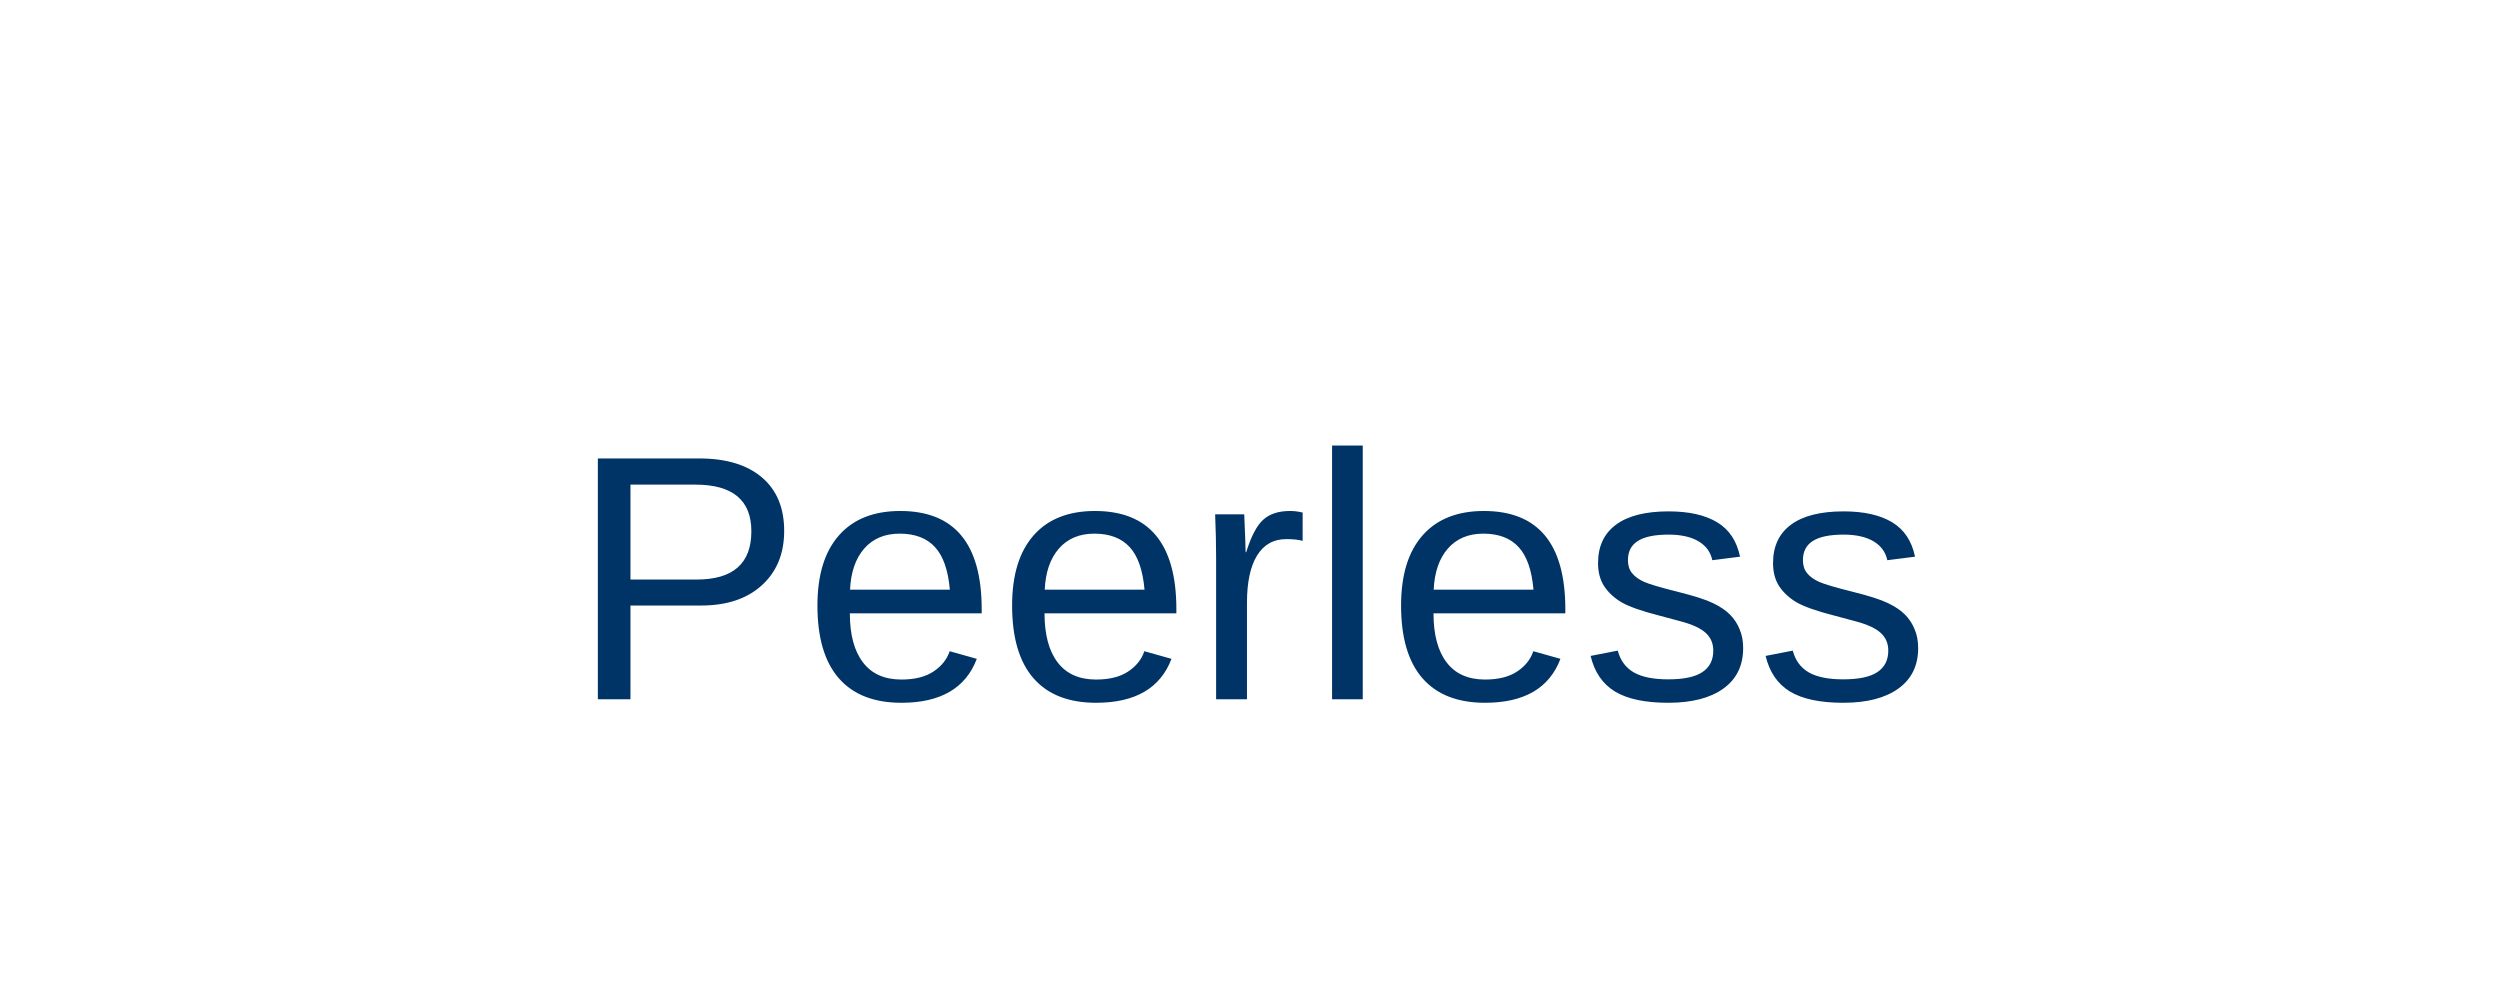
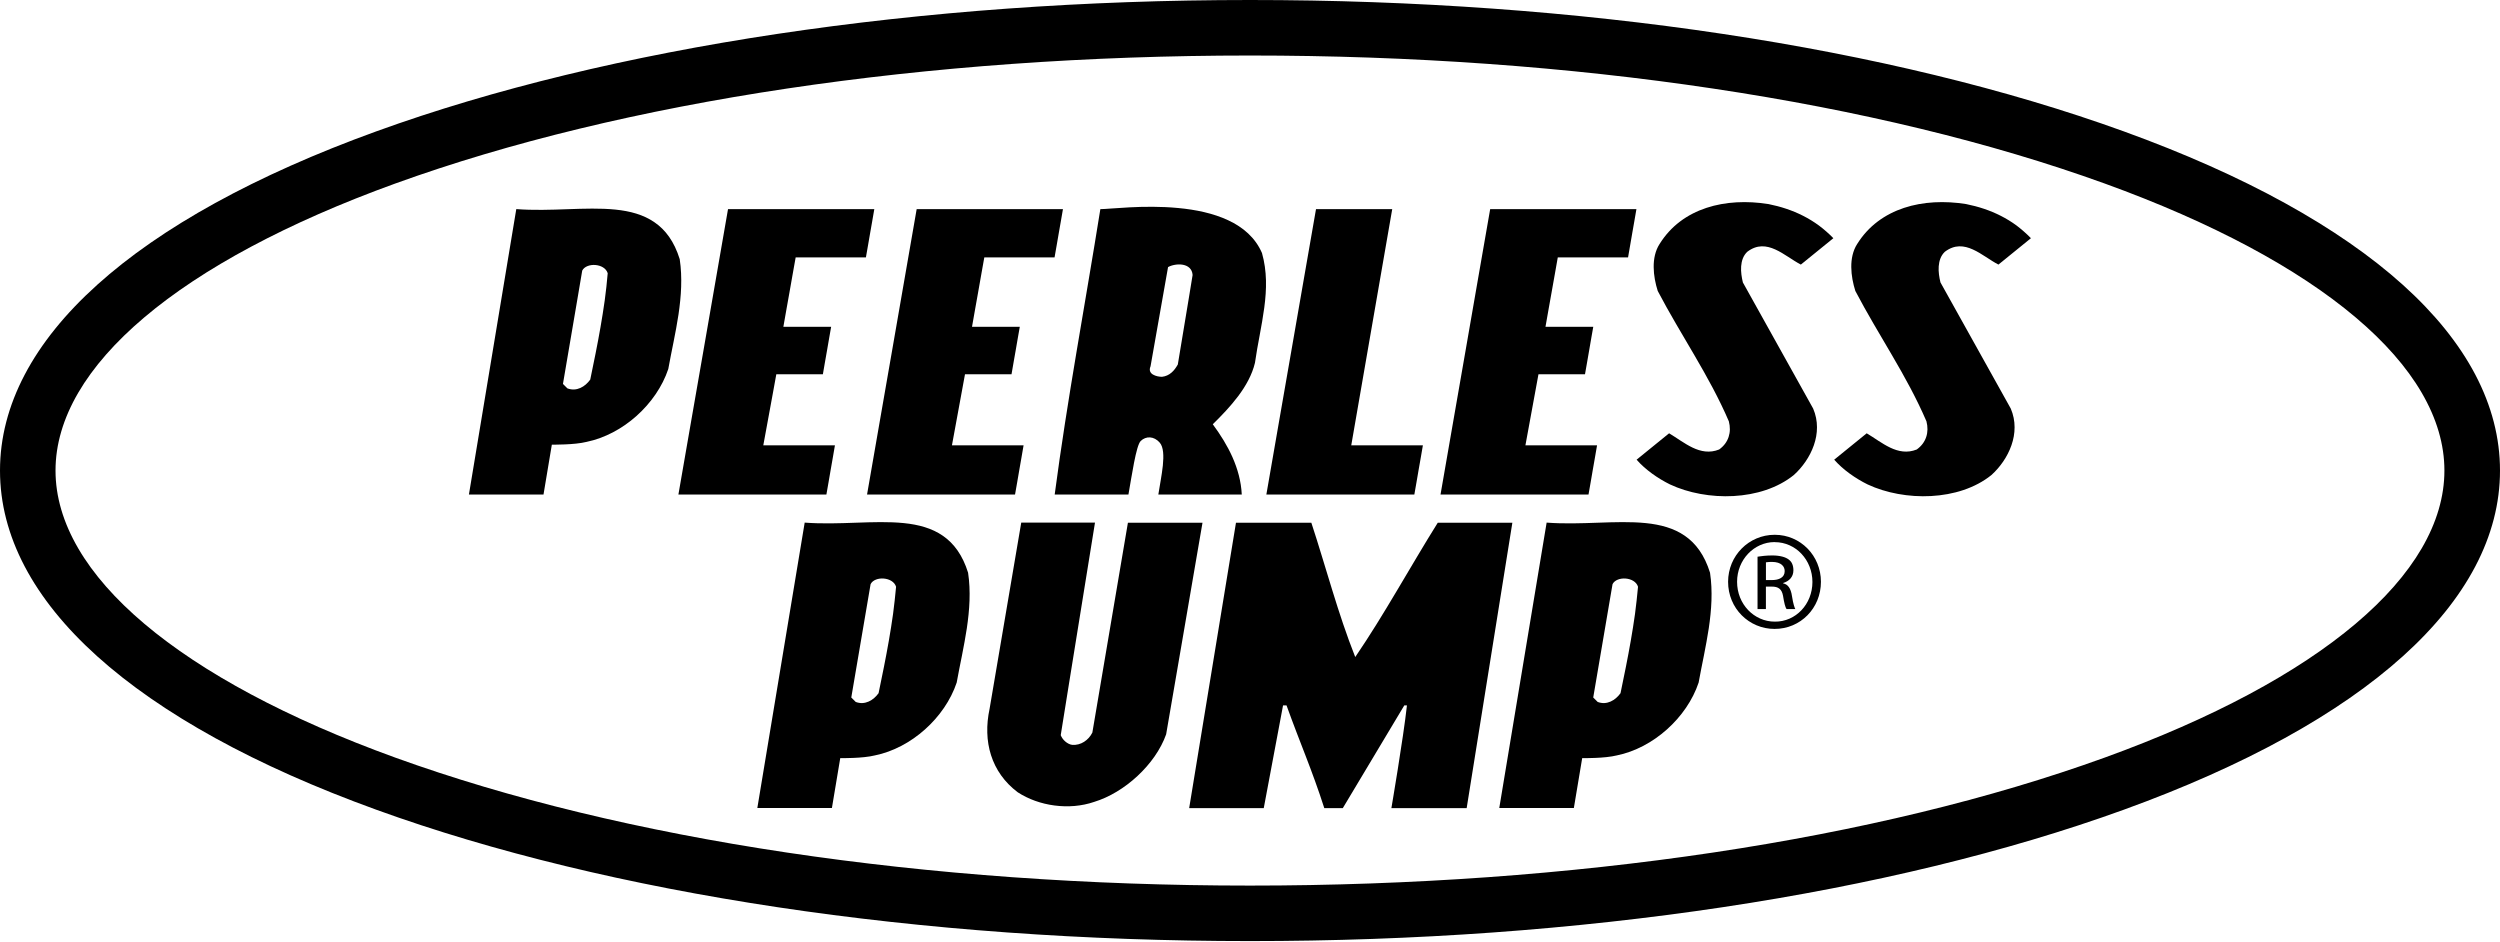
- <svg xmlns="http://www.w3.org/2000/svg" viewBox="0 0 200 80" width="200" height="80">
-   <text x="100" y="48" font-family="Arial, Helvetica, sans-serif" font-size="28" font-weight="400" fill="#003366" text-anchor="middle" dominant-baseline="middle">Peerless</text>
+ <svg xmlns="http://www.w3.org/2000/svg" version="1.1" id="Logo" x="0px" y="0px" viewBox="0 0 72 27.103" width="72" height="27.103" style="enable-background:new 0 0 72 27.103;" xml:space="preserve">
+   <g>
+     <path d="M36,27.103c-2.373,0-4.712-0.084-6.99-0.248s-4.495-0.408-6.627-0.729s-4.176-0.717-6.109-1.186   c-1.933-0.469-3.754-1.01-5.437-1.62c-1.747-0.633-3.298-1.324-4.642-2.065s-2.48-1.529-3.398-2.356   c-0.918-0.827-1.617-1.693-2.087-2.588S0,14.494,0,13.552c0-0.942,0.241-1.865,0.711-2.76c0.47-0.895,1.169-1.761,2.087-2.588   c0.918-0.827,2.054-1.616,3.398-2.356s2.894-1.432,4.642-2.065c1.683-0.61,3.504-1.151,5.437-1.62s3.978-0.866,6.109-1.186   s4.349-0.565,6.627-0.729S33.627,0,36,0s4.712,0.084,6.99,0.248s4.495,0.408,6.627,0.729c2.131,0.32,4.176,0.717,6.109,1.186   c1.933,0.469,3.754,1.01,5.438,1.62c1.747,0.633,3.298,1.324,4.641,2.065s2.48,1.529,3.398,2.356   c0.918,0.827,1.617,1.693,2.087,2.588C71.759,11.686,72,12.61,72,13.552c0,0.942-0.241,1.865-0.711,2.76s-1.169,1.761-2.087,2.588   c-0.918,0.827-2.054,1.616-3.398,2.356s-2.894,1.432-4.642,2.065c-1.683,0.61-3.504,1.151-5.437,1.62   c-1.933,0.469-3.978,0.866-6.109,1.186s-4.349,0.565-6.627,0.729S38.373,27.103,36,27.103z M36,1.599   c-2.328,0-4.62,0.082-6.852,0.242s-4.403,0.398-6.488,0.71s-4.084,0.699-5.972,1.156s-3.665,0.985-5.306,1.579   C9.827,5.849,8.439,6.46,7.23,7.106S4.993,8.433,4.159,9.138c-0.834,0.705-1.474,1.433-1.906,2.173   c-0.431,0.74-0.654,1.491-0.654,2.241c0,0.75,0.223,1.501,0.654,2.241c0.431,0.74,1.071,1.468,1.906,2.173s1.863,1.386,3.071,2.032   s2.597,1.257,4.151,1.82c1.641,0.594,3.418,1.122,5.306,1.579c1.888,0.457,3.887,0.844,5.972,1.156s4.256,0.55,6.488,0.71   s4.524,0.242,6.852,0.242c2.328,0,4.62-0.082,6.852-0.242c2.232-0.16,4.403-0.398,6.488-0.71s4.084-0.699,5.972-1.156   c1.888-0.457,3.665-0.985,5.306-1.579c1.554-0.563,2.943-1.174,4.151-1.82c1.209-0.646,2.237-1.328,3.071-2.032   s1.474-1.433,1.906-2.173c0.431-0.74,0.654-1.491,0.654-2.241c0-0.75-0.223-1.501-0.654-2.241c-0.431-0.74-1.071-1.468-1.906-2.173   c-0.834-0.705-1.863-1.386-3.071-2.032c-1.209-0.646-2.597-1.257-4.151-1.82c-1.641-0.594-3.418-1.122-5.306-1.579   s-3.887-0.844-5.972-1.156C47.255,2.238,45.084,2,42.852,1.84S38.328,1.599,36,1.599z" />
+     <g>
+       <polygon points="47.129,6.023 47.069,6.37 47.008,6.718 46.948,7.066 46.888,7.414 46.382,7.414 45.876,7.414    45.37,7.414 44.864,7.414 44.776,7.913 44.687,8.413 44.598,8.912 44.51,9.412 44.854,9.412 45.198,9.412 45.542,9.412    45.886,9.412 45.826,9.753 45.767,10.095 45.708,10.436 45.648,10.778 45.313,10.778 44.978,10.778 44.643,10.778 44.308,10.778    44.214,11.29 44.12,11.802 44.026,12.314 43.932,12.826 44.448,12.826 44.964,12.826 45.48,12.826 45.995,12.826 45.934,13.18    45.872,13.534 45.811,13.889 45.749,14.243 44.684,14.243 43.618,14.243 42.552,14.243 41.487,14.243 41.844,12.188    42.202,10.133 42.559,8.078 42.917,6.023 43.97,6.023 45.023,6.023 46.076,6.023 47.129,6.023 47.129,6.023 47.129,6.023    47.129,6.023    " />
+       <path d="M52.801,6.86l-0.234,0.19l-0.234,0.19l-0.234,0.19l-0.234,0.19c-0.117-0.06-0.237-0.14-0.359-0.219    c-0.123-0.079-0.248-0.158-0.377-0.216c-0.128-0.058-0.26-0.095-0.394-0.091c-0.134,0.004-0.272,0.05-0.413,0.157    c-0.058,0.055-0.1,0.12-0.128,0.192c-0.028,0.071-0.043,0.148-0.049,0.227c-0.006,0.079-0.002,0.16,0.008,0.239    c0.01,0.079,0.025,0.155,0.042,0.226l0.506,0.908l0.506,0.908l0.506,0.908l0.506,0.908c0.076,0.178,0.11,0.359,0.11,0.536    c0.001,0.178-0.032,0.353-0.09,0.52c-0.058,0.167-0.14,0.325-0.239,0.47s-0.214,0.276-0.338,0.388    c-0.234,0.189-0.507,0.331-0.803,0.431c-0.295,0.1-0.612,0.156-0.933,0.174c-0.321,0.018-0.646-0.004-0.957-0.061    c-0.311-0.057-0.608-0.149-0.874-0.274c-0.087-0.043-0.175-0.091-0.261-0.143c-0.087-0.052-0.172-0.109-0.255-0.169    c-0.083-0.06-0.162-0.124-0.237-0.191c-0.075-0.067-0.145-0.137-0.208-0.209l0.234-0.19l0.234-0.19l0.234-0.19l0.234-0.19    c0.109,0.064,0.219,0.14,0.332,0.213s0.228,0.144,0.346,0.2s0.241,0.097,0.368,0.11c0.127,0.013,0.258-0.001,0.396-0.057    c0.068-0.049,0.125-0.105,0.17-0.165s0.079-0.126,0.102-0.196s0.035-0.142,0.036-0.218c0.001-0.075-0.009-0.153-0.029-0.231    c-0.139-0.325-0.296-0.644-0.462-0.959c-0.167-0.315-0.344-0.626-0.524-0.935c-0.18-0.309-0.364-0.618-0.543-0.927    c-0.179-0.309-0.355-0.62-0.519-0.934c-0.033-0.104-0.062-0.217-0.083-0.333s-0.033-0.235-0.034-0.354    c-0.001-0.118,0.01-0.236,0.037-0.348c0.027-0.112,0.069-0.219,0.131-0.315c0.163-0.262,0.363-0.478,0.591-0.65    s0.484-0.302,0.759-0.393s0.567-0.143,0.868-0.16c0.301-0.017,0.61,0.001,0.919,0.05c0.175,0.035,0.347,0.08,0.514,0.136    c0.167,0.056,0.329,0.123,0.486,0.203c0.157,0.08,0.308,0.172,0.454,0.279C52.529,6.603,52.668,6.724,52.801,6.86L52.801,6.86z" />
+       <polygon points="40.096,6.023 39.801,7.723 39.506,9.424 39.211,11.125 38.916,12.826 39.432,12.826 39.948,12.826    40.464,12.826 40.979,12.826 40.918,13.18 40.856,13.534 40.795,13.889 40.733,14.243 39.668,14.243 38.602,14.243    37.536,14.243 36.471,14.243 36.828,12.188 37.186,10.133 37.543,8.078 37.901,6.023 38.449,6.023 38.998,6.023 39.547,6.023    40.096,6.023    " />
+       <path d="M58.491,6.86l-0.234,0.19l-0.234,0.19l-0.234,0.19l-0.234,0.19c-0.117-0.06-0.237-0.14-0.359-0.219    c-0.123-0.079-0.248-0.158-0.377-0.216c-0.128-0.058-0.26-0.095-0.394-0.091c-0.134,0.004-0.272,0.05-0.413,0.157    c-0.058,0.055-0.1,0.12-0.128,0.192c-0.028,0.071-0.043,0.148-0.049,0.227c-0.006,0.079-0.002,0.16,0.008,0.239    c0.01,0.079,0.025,0.155,0.043,0.226l0.506,0.908l0.506,0.908l0.506,0.908l0.506,0.908c0.076,0.178,0.11,0.359,0.11,0.536    c0.001,0.178-0.032,0.353-0.09,0.52s-0.14,0.325-0.239,0.47s-0.214,0.276-0.338,0.388c-0.234,0.189-0.507,0.331-0.803,0.431    c-0.295,0.1-0.612,0.156-0.933,0.174c-0.321,0.018-0.646-0.004-0.957-0.061c-0.311-0.057-0.608-0.149-0.874-0.274    c-0.087-0.043-0.175-0.091-0.261-0.143c-0.087-0.052-0.172-0.109-0.255-0.169c-0.083-0.06-0.162-0.124-0.237-0.191    s-0.145-0.137-0.208-0.209l0.234-0.19l0.234-0.19l0.234-0.19l0.234-0.19c0.109,0.064,0.219,0.14,0.332,0.213    s0.228,0.144,0.346,0.2s0.241,0.097,0.368,0.11c0.127,0.013,0.258-0.001,0.396-0.057c0.068-0.049,0.125-0.105,0.17-0.165    c0.045-0.061,0.079-0.126,0.102-0.196c0.023-0.069,0.035-0.142,0.036-0.218c0.001-0.075-0.009-0.153-0.029-0.231    c-0.139-0.325-0.296-0.644-0.462-0.959s-0.344-0.626-0.524-0.935c-0.18-0.309-0.364-0.618-0.543-0.927    c-0.179-0.309-0.355-0.62-0.519-0.934c-0.033-0.104-0.062-0.217-0.083-0.333s-0.033-0.235-0.034-0.354    c-0.001-0.118,0.01-0.236,0.037-0.348c0.027-0.112,0.069-0.219,0.131-0.315c0.163-0.262,0.363-0.478,0.592-0.65    s0.484-0.302,0.759-0.393s0.567-0.143,0.868-0.16c0.301-0.017,0.61,0.001,0.919,0.05c0.175,0.035,0.347,0.08,0.514,0.136    c0.167,0.056,0.329,0.123,0.486,0.203c0.157,0.08,0.308,0.172,0.454,0.279C58.218,6.603,58.358,6.724,58.491,6.86L58.491,6.86z" />
+       <path d="M36.345,7.287c0.074,0.261,0.108,0.523,0.115,0.785c0.007,0.262-0.014,0.526-0.049,0.789    s-0.083,0.528-0.132,0.793c-0.049,0.265-0.099,0.529-0.136,0.795c-0.041,0.172-0.107,0.339-0.19,0.499    c-0.083,0.16-0.183,0.314-0.294,0.462c-0.111,0.148-0.232,0.289-0.356,0.424s-0.251,0.263-0.375,0.385    c0.109,0.147,0.213,0.3,0.309,0.458s0.183,0.321,0.258,0.49c0.075,0.169,0.137,0.343,0.183,0.522    c0.046,0.179,0.076,0.364,0.085,0.554h-0.601h-0.601h-0.601H33.36c0.019-0.123,0.044-0.262,0.068-0.406    c0.024-0.143,0.048-0.291,0.062-0.431c0.014-0.14,0.019-0.272,0.007-0.386c-0.012-0.113-0.041-0.207-0.095-0.27    c-0.042-0.049-0.088-0.086-0.136-0.111c-0.048-0.025-0.097-0.039-0.146-0.042c-0.049-0.003-0.097,0.004-0.142,0.022    c-0.045,0.017-0.088,0.044-0.125,0.081c-0.034,0.033-0.067,0.112-0.099,0.222c-0.032,0.109-0.063,0.249-0.093,0.4    c-0.03,0.152-0.059,0.316-0.086,0.475c-0.027,0.159-0.053,0.314-0.076,0.446h-0.531h-0.531h-0.531h-0.531    c0.09-0.683,0.19-1.367,0.296-2.053c0.106-0.685,0.218-1.371,0.333-2.057c0.115-0.686,0.232-1.372,0.347-2.057    c0.116-0.685,0.23-1.37,0.339-2.053c0.136,0,0.446-0.032,0.848-0.052c0.402-0.02,0.895-0.028,1.395,0.02    c0.5,0.047,1.007,0.15,1.437,0.352C35.801,6.544,36.153,6.844,36.345,7.287L36.345,7.287z M34.347,7.92    c-0.006-0.09-0.04-0.157-0.09-0.205c-0.05-0.048-0.117-0.076-0.19-0.09c-0.073-0.013-0.152-0.012-0.227,0.001    c-0.075,0.012-0.145,0.036-0.2,0.066l-0.126,0.714l-0.126,0.714l-0.126,0.714l-0.126,0.714c-0.025,0.059-0.027,0.107-0.013,0.146    c0.014,0.039,0.044,0.07,0.082,0.093c0.038,0.023,0.084,0.039,0.13,0.05c0.046,0.01,0.092,0.015,0.13,0.015    c0.054-0.006,0.103-0.02,0.148-0.04c0.045-0.02,0.086-0.046,0.123-0.078c0.037-0.031,0.071-0.067,0.101-0.107    s0.058-0.083,0.084-0.129l0.107-0.645l0.107-0.645l0.107-0.645L34.347,7.92L34.347,7.92z" />
+       <path d="M19.576,7.464c0.04,0.267,0.05,0.534,0.041,0.801c-0.009,0.266-0.038,0.532-0.077,0.797    c-0.04,0.264-0.09,0.527-0.142,0.788c-0.052,0.261-0.105,0.52-0.151,0.776c-0.085,0.255-0.21,0.5-0.365,0.727    c-0.155,0.228-0.341,0.438-0.548,0.624c-0.207,0.185-0.437,0.346-0.68,0.473c-0.243,0.127-0.499,0.222-0.76,0.276    c-0.086,0.022-0.192,0.038-0.302,0.05c-0.11,0.012-0.224,0.019-0.328,0.023s-0.196,0.006-0.263,0.007s-0.108,0-0.108,0    l-0.06,0.359l-0.06,0.359l-0.06,0.359l-0.06,0.359h-0.537h-0.537h-0.537h-0.537l0.341-2.055l0.341-2.055l0.341-2.055l0.341-2.055    c0.492,0.038,0.992,0.02,1.476,0.003c0.484-0.017,0.951-0.032,1.377,0.011s0.809,0.146,1.126,0.365    C19.168,6.62,19.418,6.955,19.576,7.464L19.576,7.464z M17.502,7.869c-0.022-0.073-0.072-0.129-0.135-0.168    c-0.064-0.04-0.141-0.062-0.22-0.069c-0.079-0.006-0.158,0.004-0.226,0.031c-0.067,0.027-0.123,0.07-0.153,0.13L16.63,8.609    l-0.139,0.816l-0.139,0.816l-0.139,0.816l0.032,0.032l0.032,0.032l0.032,0.032l0.032,0.032c0.066,0.025,0.132,0.035,0.194,0.032    s0.123-0.019,0.18-0.044s0.109-0.06,0.157-0.101s0.09-0.089,0.127-0.139c0.052-0.251,0.104-0.503,0.154-0.755    c0.05-0.252,0.098-0.505,0.142-0.759c0.044-0.254,0.085-0.51,0.121-0.767S17.479,8.131,17.502,7.869L17.502,7.869z" />
+       <polygon points="25.18,6.023 25.12,6.37 25.059,6.718 24.999,7.066 24.938,7.414 24.433,7.414 23.927,7.414    23.421,7.414 22.915,7.414 22.826,7.913 22.738,8.413 22.649,8.912 22.561,9.412 22.905,9.412 23.249,9.412 23.593,9.412    23.937,9.412 23.877,9.753 23.818,10.095 23.758,10.436 23.699,10.778 23.364,10.778 23.029,10.778 22.694,10.778 22.358,10.778    22.265,11.29 22.171,11.802 22.077,12.314 21.983,12.826 22.499,12.826 23.015,12.826 23.53,12.826 24.046,12.826 23.985,13.18    23.923,13.534 23.862,13.889 23.8,14.243 22.735,14.243 21.669,14.243 20.603,14.243 19.538,14.243 19.895,12.188 20.253,10.133    20.61,8.078 20.967,6.023 22.021,6.023 23.074,6.023 24.127,6.023 25.18,6.023    " />
+       <polygon points="30.613,6.023 30.553,6.37 30.492,6.718 30.432,7.066 30.371,7.414 29.865,7.414 29.36,7.414    28.854,7.414 28.348,7.414 28.259,7.913 28.171,8.413 28.082,8.912 27.994,9.412 28.338,9.412 28.682,9.412 29.026,9.412    29.37,9.412 29.31,9.753 29.251,10.095 29.191,10.436 29.132,10.778 28.797,10.778 28.462,10.778 28.127,10.778 27.792,10.778    27.698,11.29 27.604,11.802 27.51,12.314 27.416,12.826 27.932,12.826 28.447,12.826 28.963,12.826 29.479,12.826 29.418,13.18    29.356,13.534 29.295,13.889 29.233,14.243 28.168,14.243 27.102,14.243 26.036,14.243 24.971,14.243 25.328,12.188    25.686,10.133 26.043,8.078 26.4,6.023 27.454,6.023 28.507,6.023 29.56,6.023 30.613,6.023    " />
+     </g>
+     <g>
+       <path d="M37.766,15.053c0.106,0.322,0.207,0.647,0.306,0.972c0.099,0.325,0.197,0.65,0.298,0.975    c0.1,0.324,0.203,0.648,0.312,0.969c0.109,0.321,0.224,0.639,0.349,0.954c0.212-0.311,0.416-0.629,0.616-0.949    c0.2-0.321,0.395-0.645,0.589-0.971c0.194-0.326,0.387-0.652,0.581-0.978c0.194-0.326,0.39-0.65,0.591-0.971h0.537h0.537h0.537    h0.537l-0.329,2.055l-0.329,2.055l-0.329,2.055l-0.329,2.055h-0.542h-0.542h-0.542h-0.542c0,0,0.021-0.125,0.055-0.327    c0.034-0.202,0.08-0.482,0.129-0.792c0.049-0.31,0.102-0.65,0.149-0.972c0.047-0.323,0.089-0.628,0.115-0.868h-0.019h-0.019    h-0.019h-0.019l-0.443,0.74l-0.443,0.74l-0.443,0.74l-0.443,0.74h-0.133h-0.133h-0.133h-0.133    c-0.09-0.28-0.178-0.536-0.266-0.779c-0.088-0.244-0.175-0.475-0.264-0.706c-0.089-0.231-0.178-0.461-0.271-0.703    c-0.092-0.242-0.188-0.495-0.287-0.772h-0.025h-0.025h-0.025h-0.025l-0.139,0.74l-0.139,0.74l-0.139,0.74l-0.139,0.74h-0.537    h-0.537h-0.537h-0.537l0.337-2.055l0.337-2.055l0.337-2.055l0.337-2.055h0.542h0.542h0.542H37.766L37.766,15.053z" />
+       <path d="M30.549,21.173c0.013,0.033,0.031,0.066,0.053,0.097s0.049,0.06,0.078,0.085    c0.029,0.025,0.061,0.047,0.095,0.064c0.033,0.017,0.068,0.028,0.103,0.033c0.062,0.005,0.122-0.001,0.18-0.016    c0.058-0.015,0.113-0.039,0.163-0.071s0.097-0.071,0.137-0.116c0.04-0.045,0.075-0.096,0.102-0.151l0.256-1.511l0.256-1.511    l0.256-1.511l0.256-1.511h0.537h0.537h0.537h0.537l-0.262,1.524L34.109,18.1l-0.262,1.524l-0.262,1.524    c-0.077,0.218-0.191,0.432-0.332,0.635c-0.141,0.203-0.309,0.394-0.494,0.566s-0.388,0.326-0.599,0.452    c-0.211,0.127-0.43,0.227-0.649,0.294c-0.18,0.062-0.37,0.1-0.563,0.117c-0.193,0.017-0.388,0.011-0.58-0.014    c-0.192-0.025-0.381-0.071-0.559-0.135c-0.178-0.064-0.347-0.147-0.499-0.246c-0.191-0.144-0.35-0.307-0.478-0.487    c-0.128-0.179-0.224-0.374-0.29-0.58c-0.066-0.206-0.102-0.423-0.108-0.647c-0.007-0.224,0.016-0.455,0.066-0.689l0.228-1.341    l0.228-1.341l0.228-1.341l0.228-1.341h0.531h0.531h0.531h0.531l-0.247,1.53l-0.247,1.53l-0.247,1.53L30.549,21.173L30.549,21.173z    " />
+       <path d="M49.249,16.495c0.04,0.267,0.05,0.534,0.041,0.801c-0.009,0.266-0.038,0.532-0.077,0.797    c-0.04,0.264-0.09,0.527-0.141,0.788c-0.052,0.261-0.105,0.52-0.151,0.776c-0.085,0.255-0.21,0.5-0.365,0.727    c-0.155,0.228-0.341,0.438-0.548,0.623c-0.207,0.185-0.437,0.346-0.68,0.473c-0.243,0.127-0.499,0.222-0.76,0.275    c-0.086,0.022-0.192,0.038-0.302,0.05c-0.11,0.012-0.224,0.019-0.328,0.023s-0.196,0.006-0.263,0.007    c-0.067,0.001-0.108,0-0.108,0l-0.06,0.359l-0.06,0.359l-0.06,0.359l-0.06,0.359h-0.537h-0.537h-0.537h-0.537l0.341-2.055    l0.341-2.055l0.341-2.055l0.341-2.055c0.492,0.038,0.992,0.02,1.476,0.003c0.484-0.017,0.951-0.032,1.377,0.011    c0.426,0.043,0.809,0.146,1.126,0.365C48.841,15.65,49.091,15.986,49.249,16.495L49.249,16.495z M47.175,16.899    c-0.022-0.073-0.072-0.129-0.135-0.168c-0.064-0.04-0.141-0.062-0.22-0.069c-0.079-0.006-0.158,0.004-0.226,0.031    c-0.067,0.027-0.123,0.07-0.153,0.131l-0.139,0.816l-0.139,0.816l-0.139,0.816l-0.139,0.816l0.032,0.032l0.032,0.032l0.032,0.032    l0.032,0.032c0.066,0.025,0.132,0.035,0.194,0.032c0.063-0.003,0.123-0.019,0.18-0.044c0.057-0.025,0.109-0.06,0.157-0.101    s0.09-0.089,0.127-0.139c0.052-0.251,0.104-0.503,0.154-0.755s0.098-0.505,0.142-0.759c0.044-0.254,0.085-0.51,0.121-0.767    C47.121,17.421,47.152,17.162,47.175,16.899L47.175,16.899z" />
+       <path d="M27.881,16.495c0.04,0.267,0.05,0.534,0.041,0.801c-0.009,0.266-0.038,0.532-0.077,0.797    c-0.04,0.264-0.09,0.527-0.141,0.788c-0.052,0.261-0.105,0.52-0.151,0.776c-0.085,0.255-0.21,0.5-0.365,0.727    c-0.155,0.228-0.341,0.438-0.548,0.623s-0.437,0.346-0.68,0.473c-0.243,0.127-0.499,0.222-0.76,0.275    c-0.086,0.022-0.192,0.038-0.302,0.05s-0.224,0.019-0.328,0.023s-0.196,0.006-0.263,0.007c-0.067,0.001-0.108,0-0.108,0    l-0.06,0.359l-0.06,0.359l-0.06,0.359l-0.06,0.359h-0.537h-0.537h-0.537h-0.537l0.341-2.055l0.341-2.055l0.341-2.055l0.341-2.055    c0.492,0.038,0.992,0.02,1.476,0.003c0.484-0.017,0.951-0.032,1.377,0.011c0.426,0.043,0.809,0.146,1.126,0.365    S27.723,15.986,27.881,16.495L27.881,16.495z M25.807,16.899c-0.022-0.073-0.072-0.129-0.135-0.168    c-0.064-0.04-0.141-0.062-0.22-0.069c-0.079-0.006-0.158,0.004-0.226,0.031s-0.123,0.07-0.153,0.131l-0.139,0.816l-0.139,0.816    l-0.139,0.816l-0.139,0.816l0.032,0.032l0.032,0.032l0.032,0.032l0.032,0.032c0.066,0.025,0.132,0.035,0.194,0.032    c0.063-0.003,0.123-0.019,0.18-0.044c0.057-0.025,0.109-0.06,0.157-0.101c0.048-0.041,0.09-0.089,0.127-0.139    c0.052-0.251,0.104-0.503,0.154-0.755c0.05-0.252,0.098-0.505,0.142-0.759c0.044-0.254,0.085-0.51,0.121-0.767    C25.753,17.421,25.784,17.162,25.807,16.899L25.807,16.899z" />
+     </g>
+     <path d="M51.115,15.402c0.185,0,0.36,0.038,0.519,0.106s0.302,0.167,0.422,0.289s0.217,0.268,0.283,0.43   c0.067,0.162,0.104,0.34,0.104,0.528c0,0.191-0.037,0.371-0.104,0.534c-0.067,0.163-0.164,0.309-0.284,0.431   c-0.12,0.122-0.264,0.22-0.424,0.288c-0.16,0.068-0.337,0.105-0.523,0.105c-0.185,0-0.361-0.037-0.521-0.105   c-0.16-0.068-0.305-0.166-0.426-0.288c-0.121-0.122-0.22-0.268-0.287-0.431c-0.068-0.163-0.105-0.343-0.105-0.534   c0-0.188,0.038-0.366,0.105-0.528c0.068-0.162,0.166-0.308,0.287-0.43c0.121-0.122,0.266-0.221,0.426-0.289   s0.336-0.106,0.521-0.106h0.001H51.115z M51.109,15.612c-0.149,0-0.291,0.032-0.42,0.09c-0.129,0.058-0.246,0.141-0.344,0.245   c-0.098,0.103-0.177,0.226-0.232,0.363c-0.055,0.137-0.085,0.287-0.085,0.445c0,0.161,0.03,0.313,0.085,0.451   c0.055,0.138,0.135,0.261,0.233,0.364c0.098,0.103,0.216,0.186,0.346,0.244s0.273,0.089,0.423,0.089   c0.15,0.002,0.293-0.029,0.423-0.086s0.246-0.14,0.344-0.243s0.177-0.227,0.231-0.364s0.085-0.289,0.085-0.448   c0-0.159-0.03-0.311-0.085-0.448c-0.054-0.137-0.133-0.261-0.231-0.365c-0.098-0.104-0.214-0.187-0.344-0.245   c-0.13-0.058-0.272-0.09-0.423-0.09h-0.001H51.109z M50.857,17.541h-0.06h-0.06h-0.06h-0.06v-0.377v-0.377V16.41v-0.377   c0.032-0.005,0.063-0.009,0.095-0.013c0.032-0.004,0.064-0.008,0.098-0.012c0.034-0.003,0.07-0.006,0.109-0.008   s0.08-0.003,0.125-0.003c0.057,0,0.109,0.003,0.157,0.009s0.091,0.014,0.129,0.024c0.039,0.01,0.073,0.022,0.103,0.036   c0.03,0.014,0.057,0.029,0.079,0.046c0.023,0.017,0.042,0.035,0.06,0.056s0.032,0.045,0.043,0.071   c0.012,0.026,0.02,0.054,0.026,0.085c0.006,0.031,0.009,0.064,0.009,0.1c0,0.05-0.008,0.094-0.023,0.134   c-0.015,0.04-0.037,0.075-0.063,0.105c-0.027,0.03-0.058,0.056-0.094,0.077c-0.035,0.021-0.074,0.038-0.114,0.05v0.003v0.003   v0.003v0.003c0.033,0.006,0.063,0.018,0.091,0.036c0.028,0.018,0.052,0.042,0.074,0.073c0.021,0.03,0.04,0.067,0.054,0.11   c0.015,0.043,0.026,0.092,0.034,0.148c0.009,0.059,0.018,0.108,0.027,0.15c0.009,0.042,0.017,0.077,0.026,0.106   c0.008,0.029,0.016,0.052,0.023,0.071c0.007,0.019,0.014,0.034,0.02,0.046h-0.063h-0.063h-0.063h-0.063   c-0.009-0.012-0.018-0.03-0.027-0.052s-0.018-0.051-0.026-0.083s-0.017-0.07-0.025-0.112c-0.008-0.042-0.016-0.087-0.024-0.137   c-0.009-0.048-0.022-0.089-0.039-0.122c-0.017-0.034-0.038-0.061-0.065-0.082c-0.026-0.021-0.057-0.036-0.094-0.046   s-0.079-0.014-0.127-0.014h-0.042h-0.042h-0.042h-0.042v0.162v0.162v0.162V17.541z M50.857,16.706H50.9h0.044h0.044h0.044   c0.05,0,0.097-0.005,0.141-0.014s0.083-0.025,0.117-0.045s0.061-0.047,0.08-0.08c0.019-0.033,0.029-0.072,0.029-0.119   c0-0.033-0.006-0.066-0.019-0.097c-0.013-0.031-0.034-0.06-0.063-0.085c-0.029-0.025-0.066-0.045-0.113-0.06   c-0.047-0.014-0.104-0.023-0.171-0.023c-0.02,0-0.038,0-0.054,0.001c-0.017,0.001-0.032,0.002-0.046,0.003   c-0.014,0.001-0.027,0.002-0.04,0.004c-0.012,0.001-0.023,0.003-0.034,0.004v0.128v0.128v0.128V16.706z" />
+   </g>
</svg>
